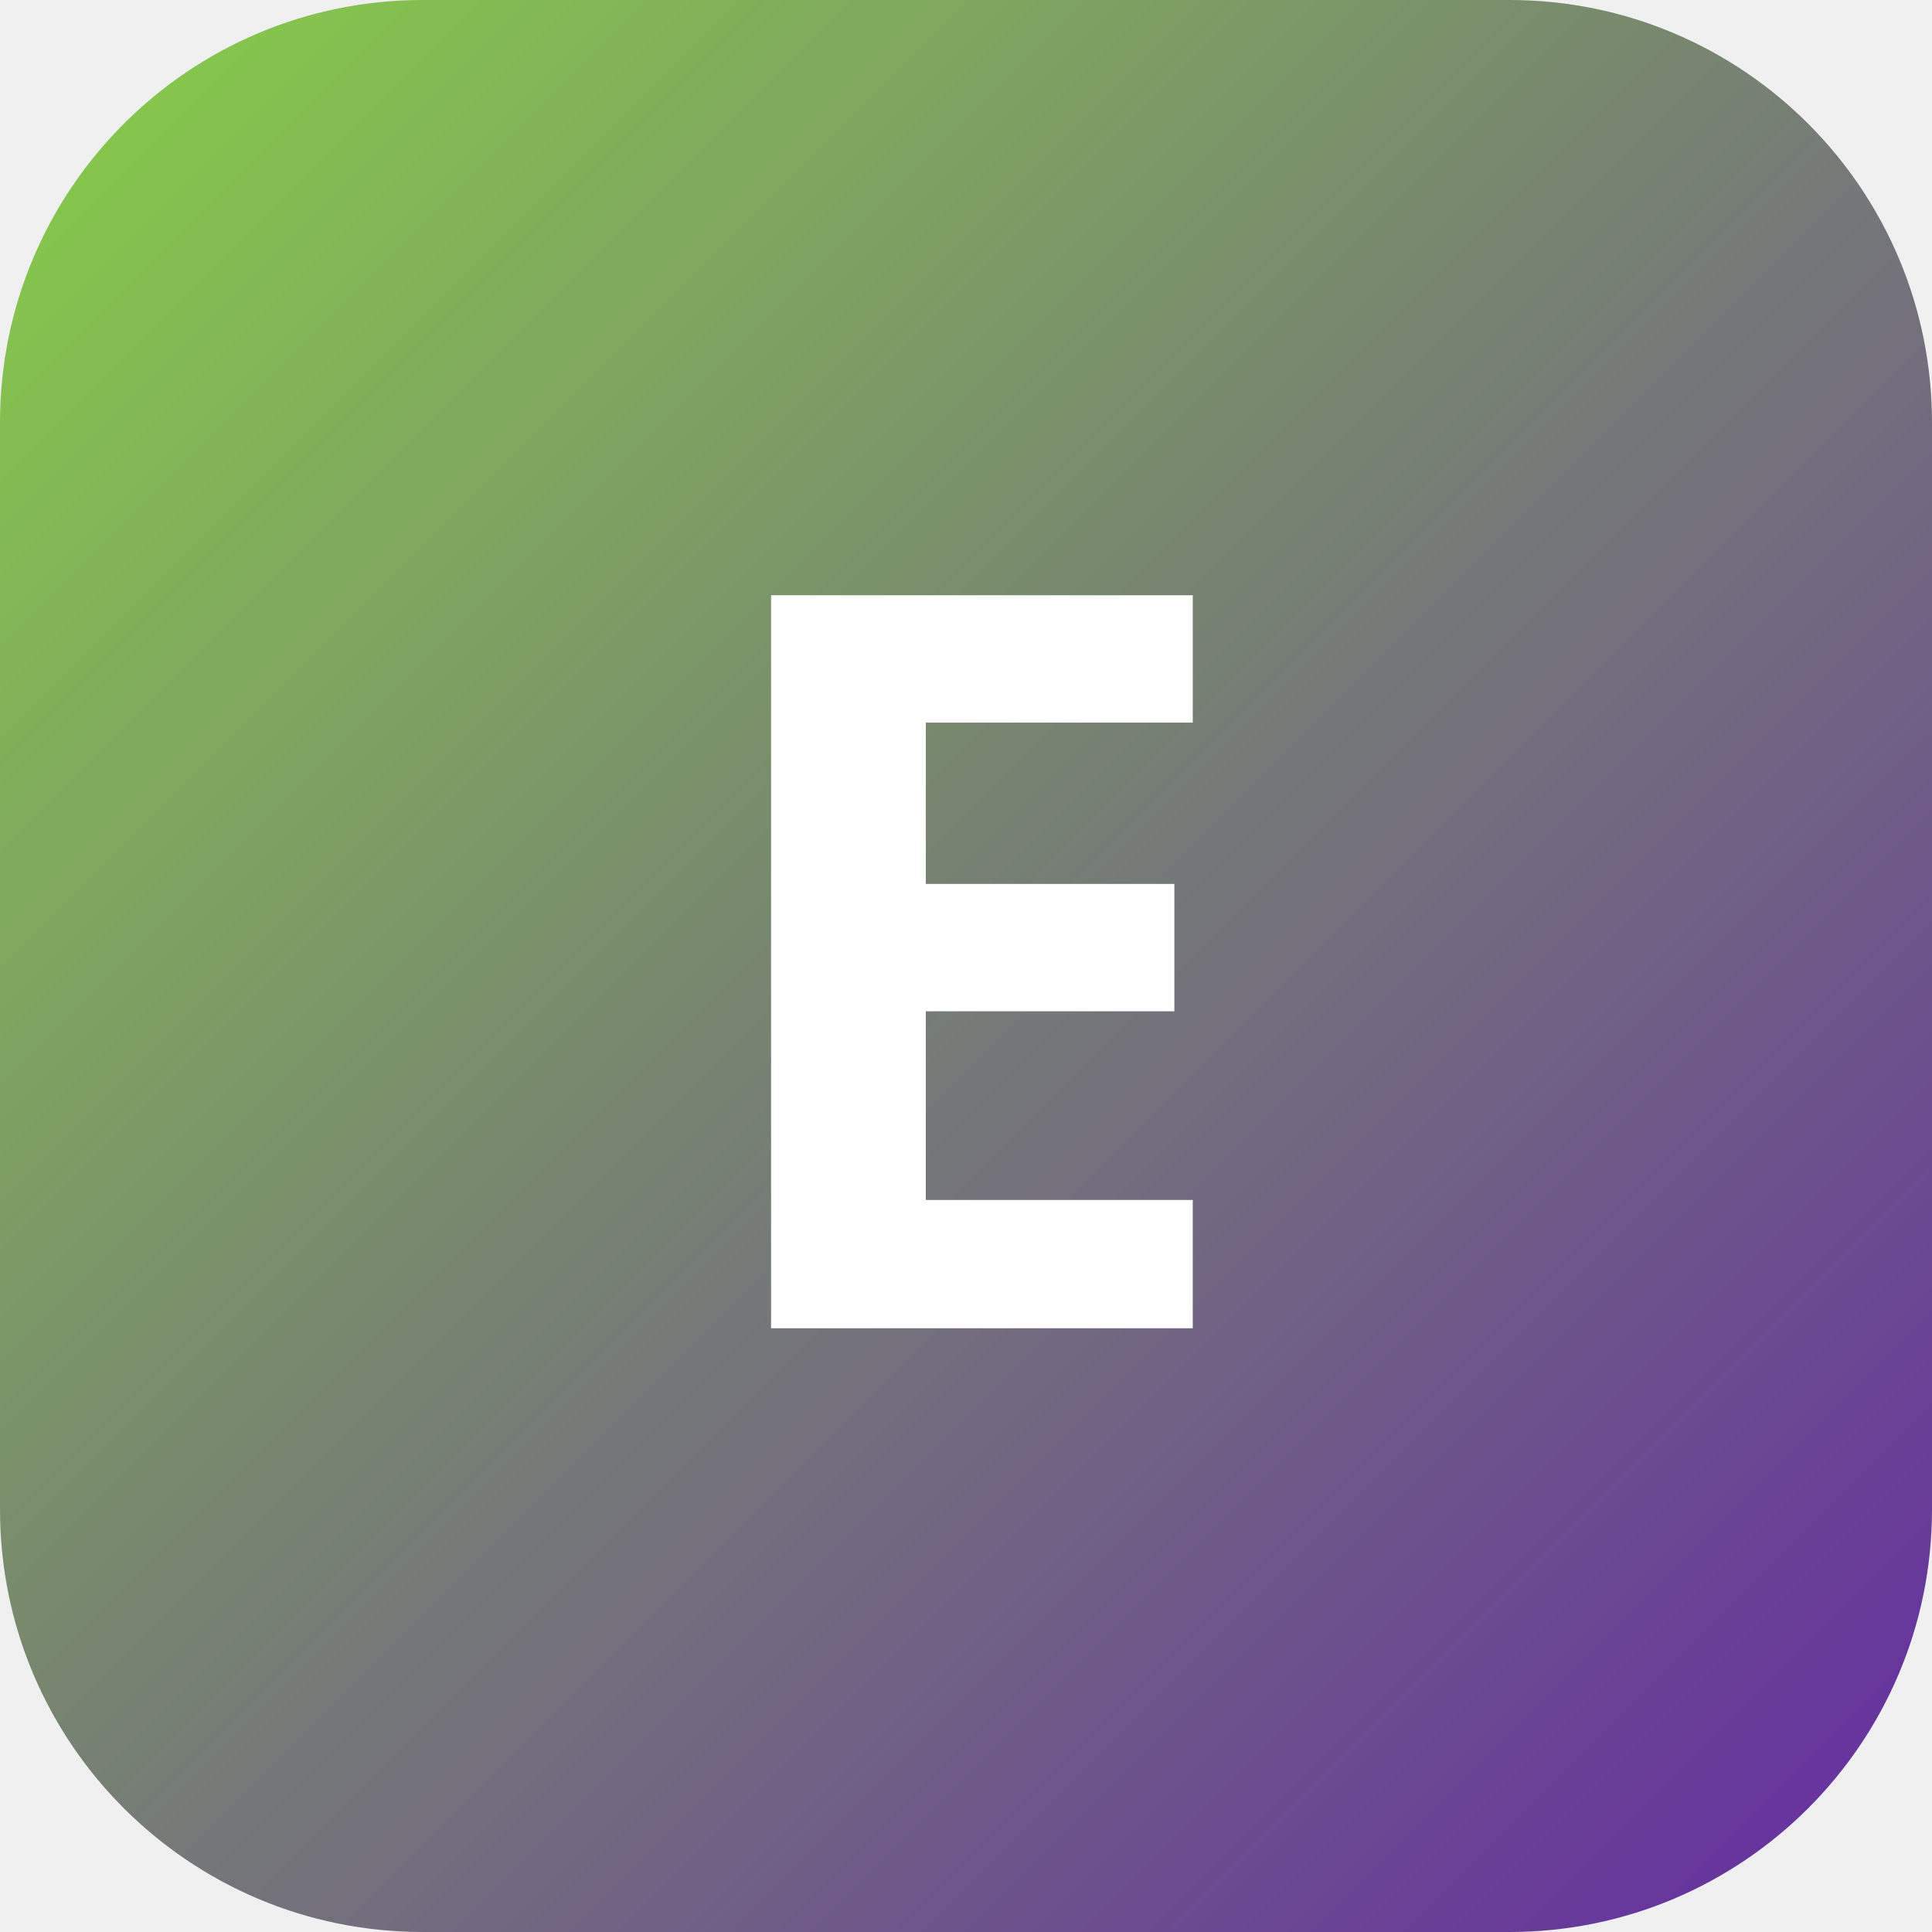
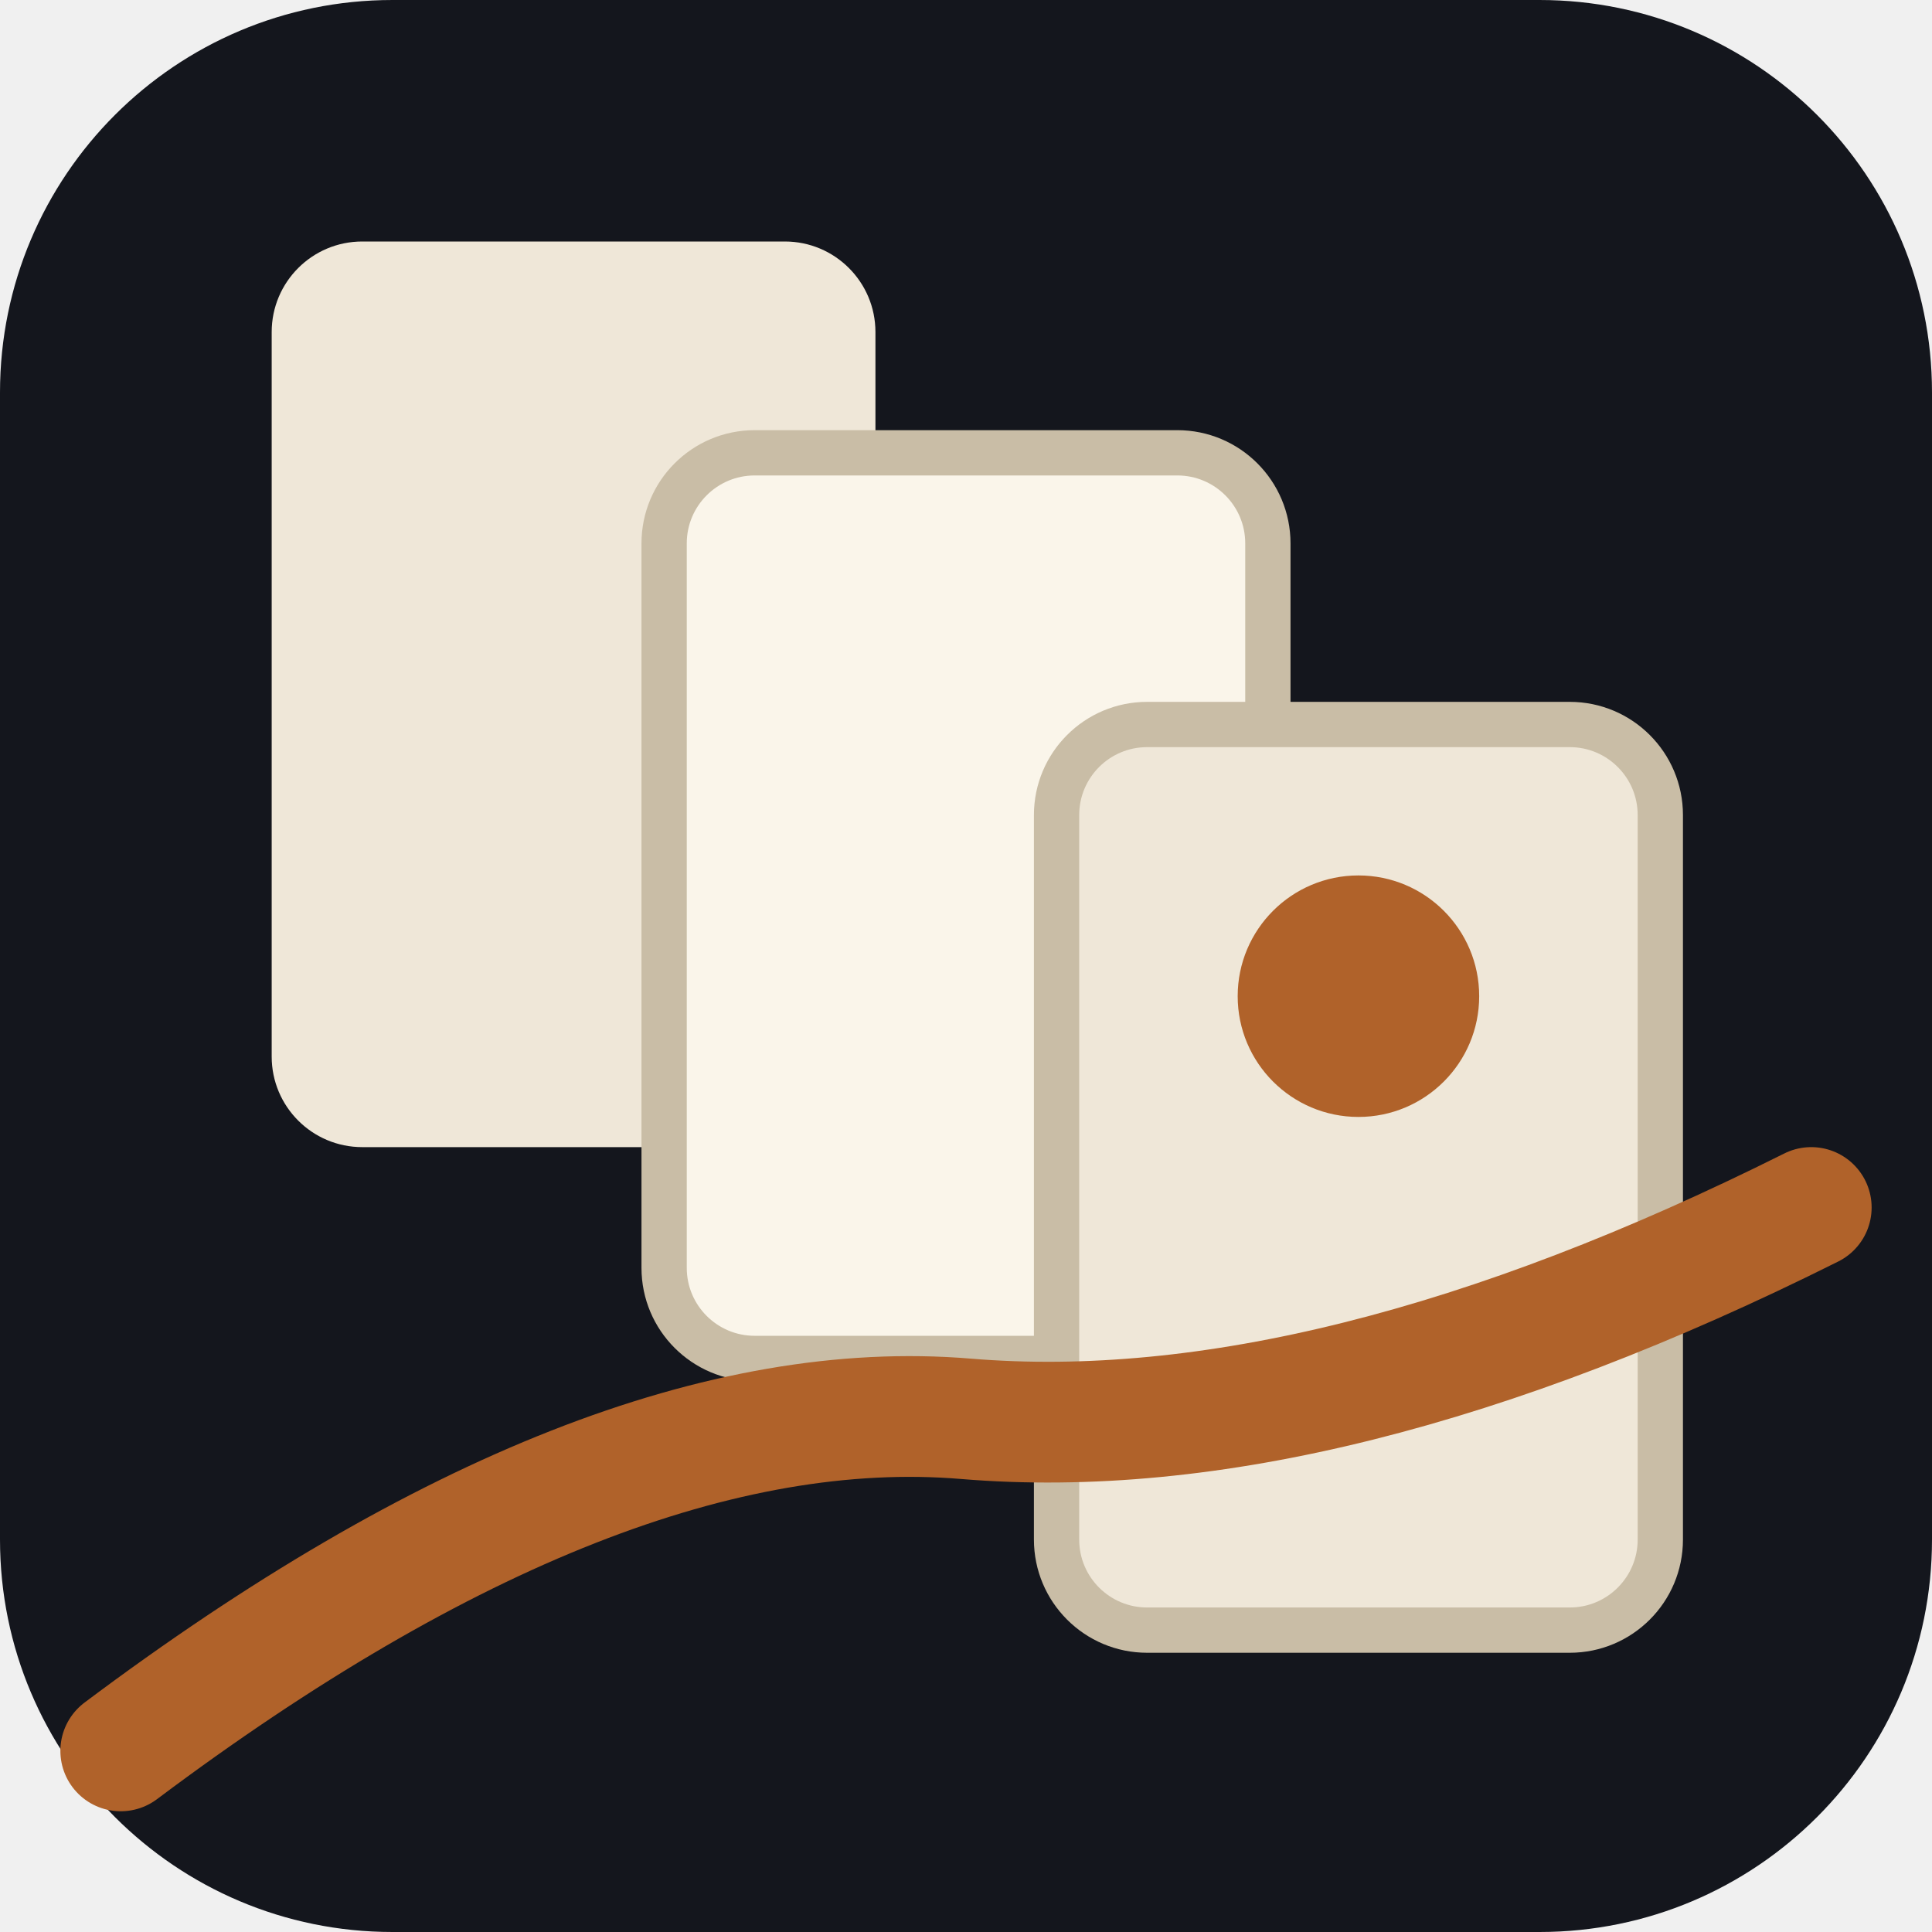
<svg xmlns="http://www.w3.org/2000/svg" viewBox="0 0 64 64">
-   <defs>
-     <linearGradient id="g" x1="0" y1="0" x2="1" y2="1">
-       <stop offset="0" stop-color="hsl(92 60% 55%)" />
-       <stop offset="1" stop-color="hsl(269 60% 40%)" />
-     </linearGradient>
-   </defs>
-   <rect width="64" height="64" rx="14" fill="url(#g)" />
-   <text x="32" y="44" font-size="34" text-anchor="middle" fill="#ffffff" font-family="Verdana,sans-serif" font-weight="bold">E</text>
+   <rect width="64" height="64" rx="13" fill="#14161d" />
+   <rect x="9" y="8" width="20" height="30" rx="3" fill="#efe7d8" />
+   <rect x="22" y="15" width="20" height="30" rx="3" fill="#faf5ea" stroke="#c9bda6" stroke-width="1.5" />
+   <rect x="35" y="24" width="20" height="30" rx="3" fill="#efe7d8" stroke="#c9bda6" stroke-width="1.5" />
+   <circle cx="45" cy="33" r="4" fill="#b0622a" />
+   <path d="M4 58 Q 20 46 32 47 T 60 40" stroke="#b0622a" stroke-width="4" fill="none" stroke-linecap="round" />
</svg>
